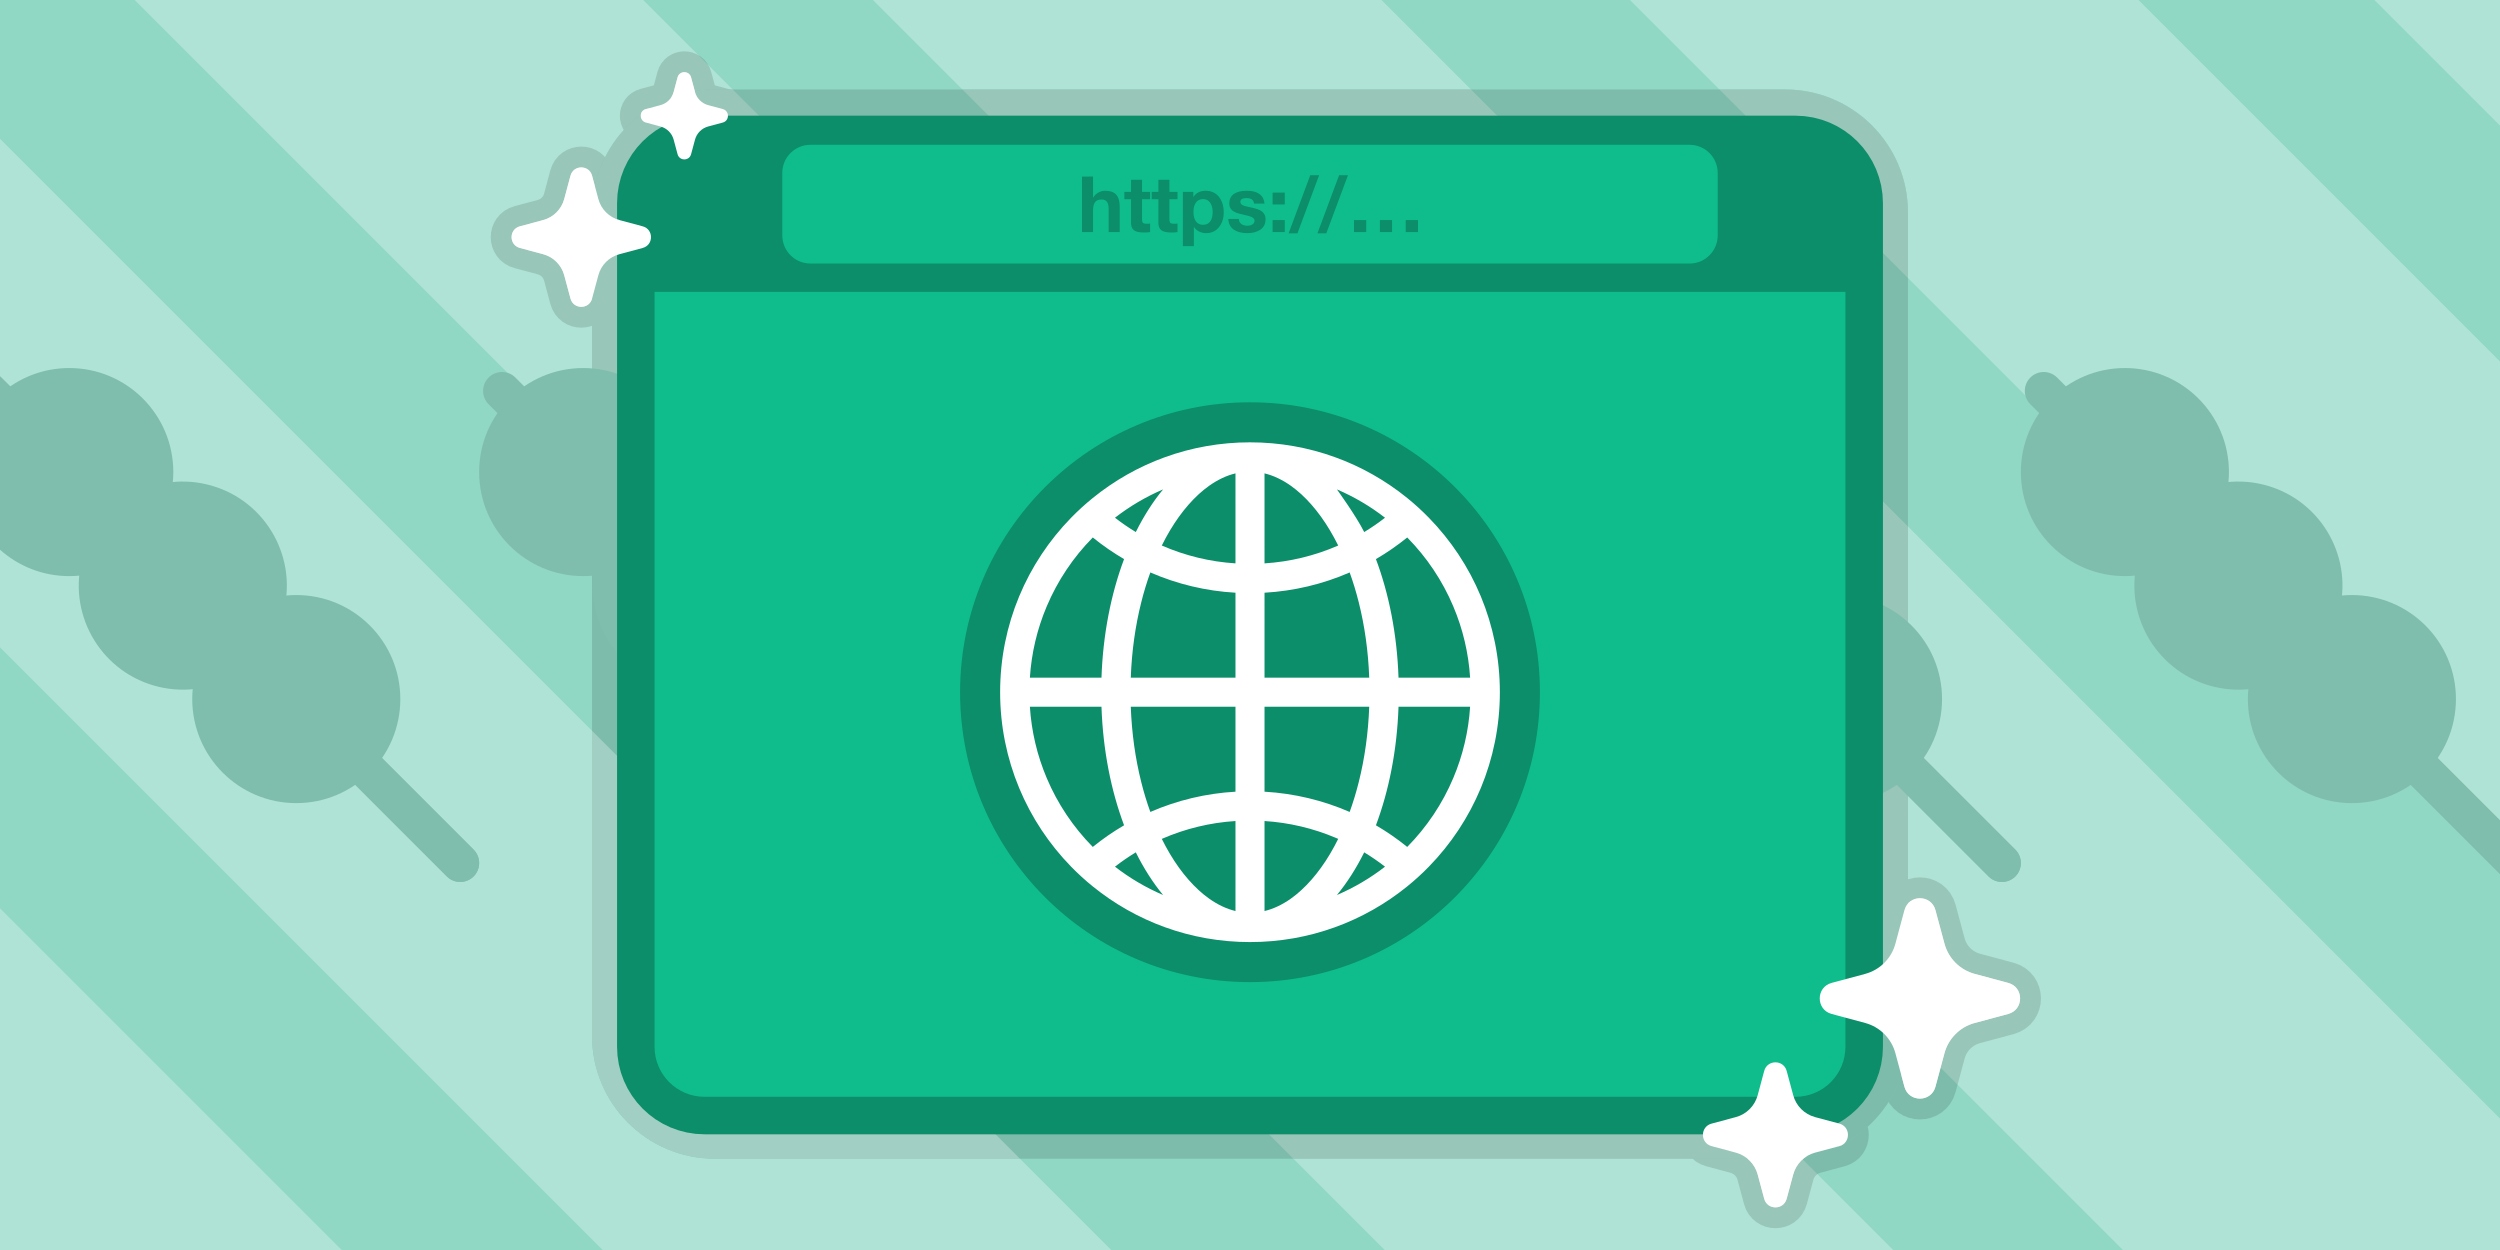
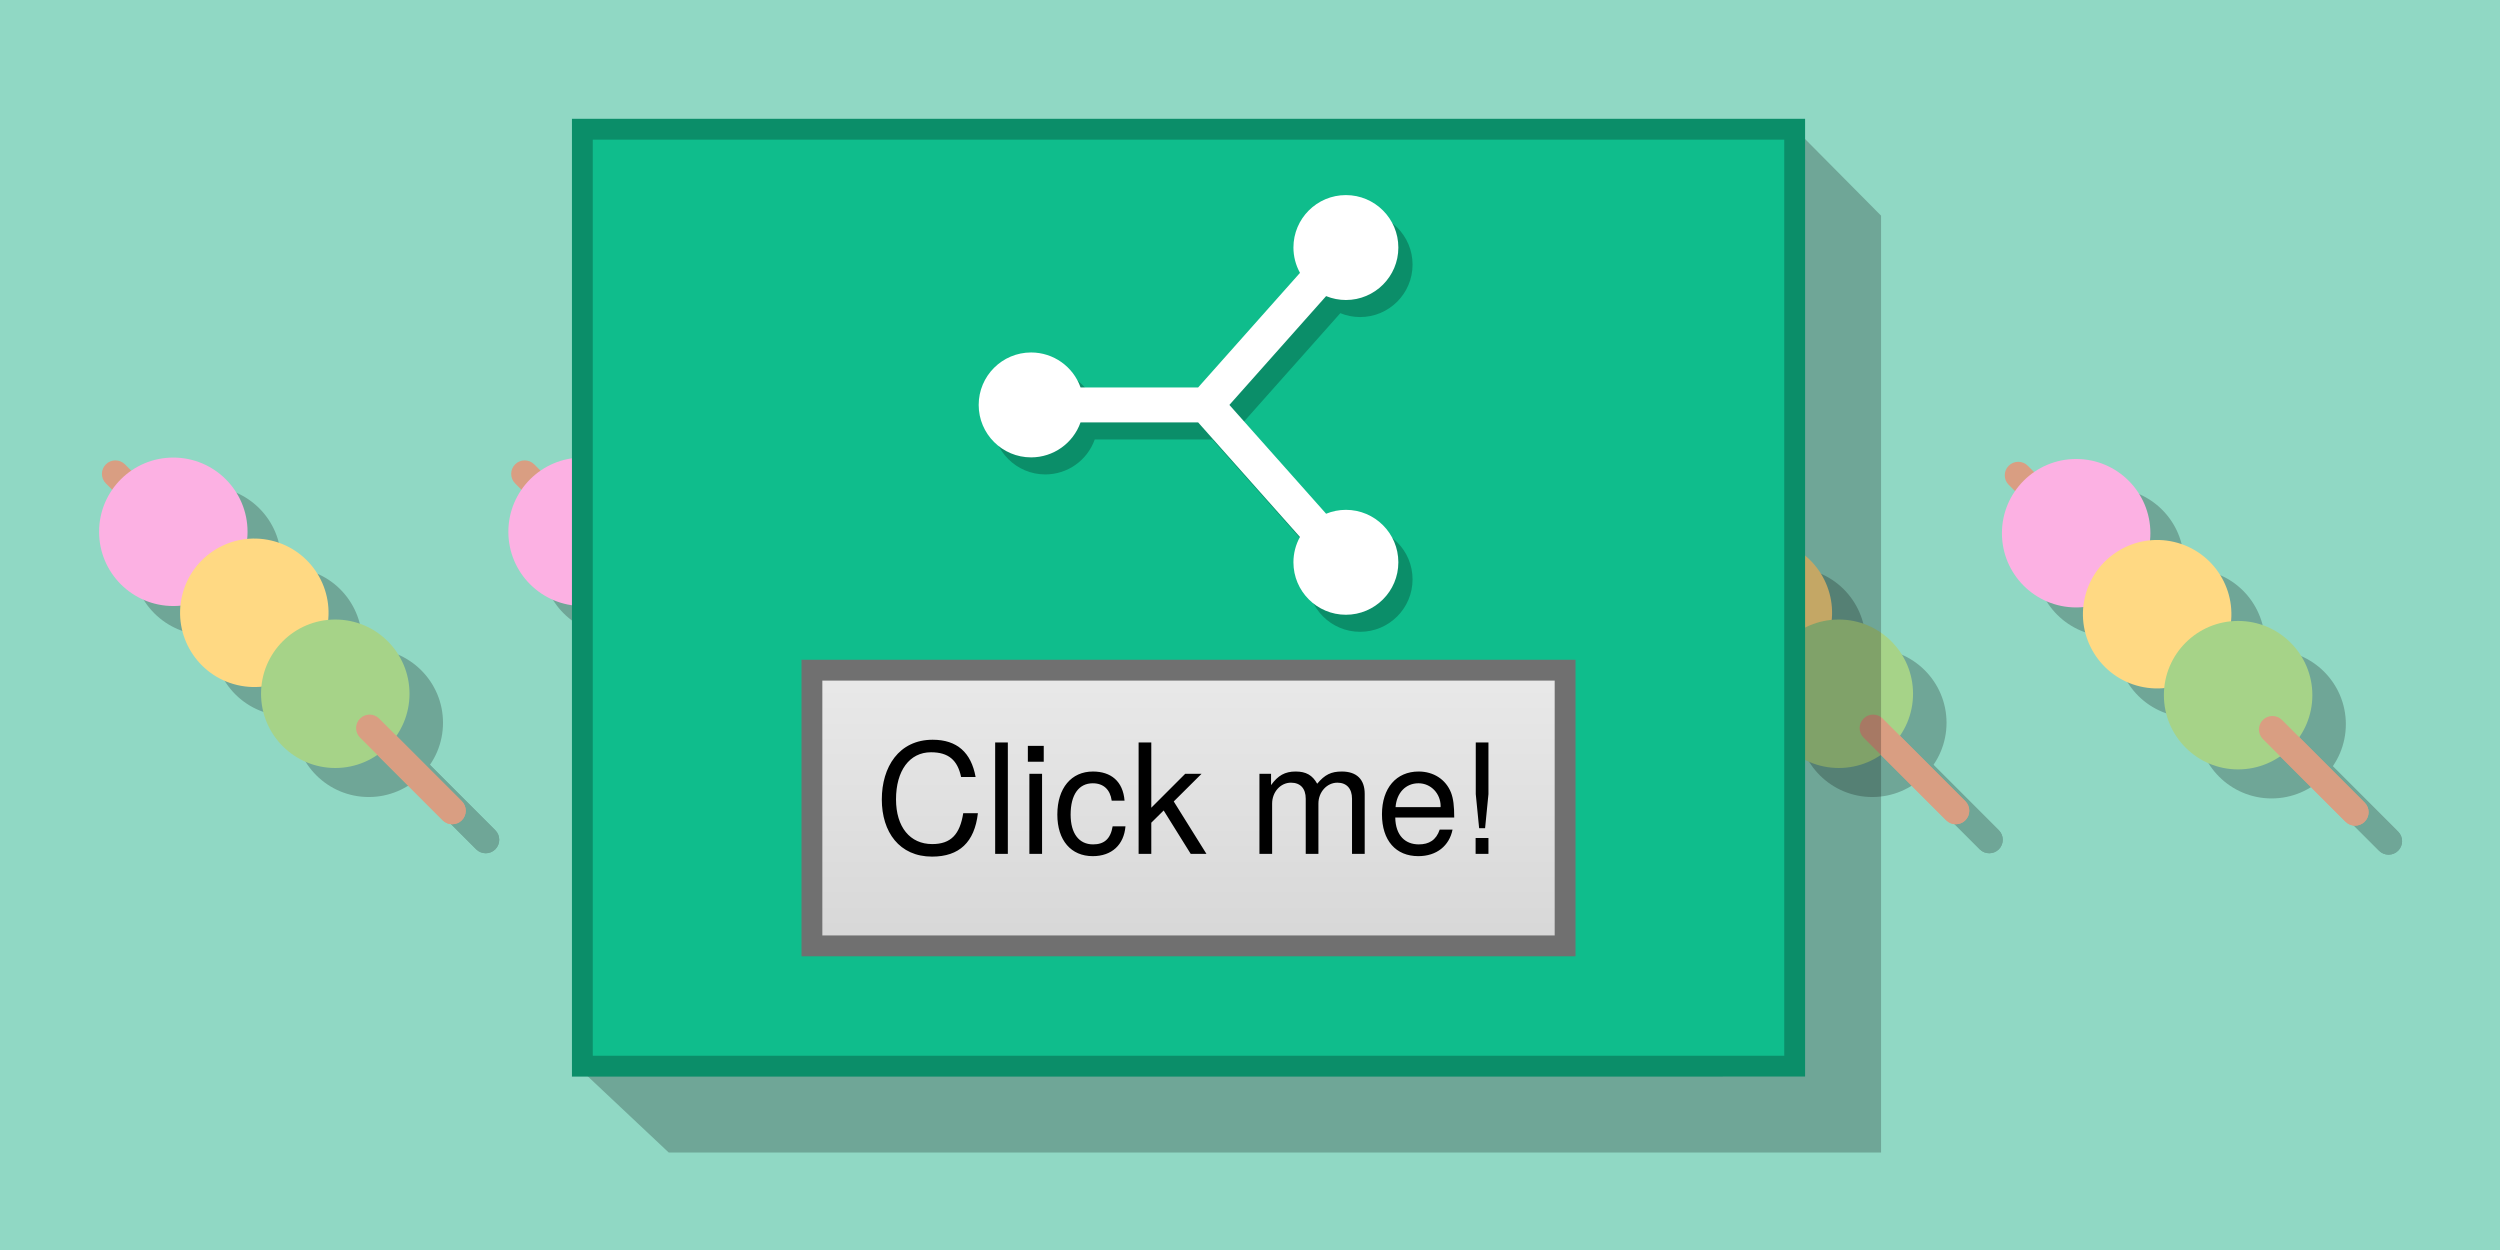
- <svg xmlns="http://www.w3.org/2000/svg" version="1.1" width="600" height="300" viewBox="0,0,600,300">
-   <g stroke-miterlimit="10">
-     <path d="M0,300v-300h600v300z" fill="#90d8c4" fill-rule="nonzero" stroke="none" stroke-width="0" stroke-linecap="butt" />
-     <path d="M0,300l0,-82.004l82.004,82.004z" fill-opacity="0.282" fill="#ffffff" fill-rule="nonzero" stroke="none" stroke-width="0" stroke-linecap="butt" />
-     <path d="M144.636,300l-144.636,-144.636l0,-122.052l266.689,266.689z" fill-opacity="0.282" fill="#ffffff" fill-rule="nonzero" stroke="none" stroke-width="0" stroke-linecap="butt" />
-     <path d="M513.235,0l86.765,86.765l0,122.052l-208.817,-208.817z" fill-opacity="0.282" fill="#ffffff" fill-rule="nonzero" stroke="none" stroke-width="0" stroke-linecap="butt" />
-     <path d="M600,300l-90.499,0l-300,-300l122.052,0l268.446,268.446z" fill-opacity="0.282" fill="#ffffff" fill-rule="nonzero" stroke="none" stroke-width="0" stroke-linecap="butt" />
-     <path d="M332.324,300l-300,-300l122.052,0l300,300z" fill-opacity="0.282" fill="#ffffff" fill-rule="nonzero" stroke="none" stroke-width="0" stroke-linecap="butt" />
-     <path d="M171.587,278.092c-16.292,0 -29.5,-13.208 -29.5,-29.5v-197.62c0,-16.292 13.208,-29.5 29.5,-29.5h256.825c16.292,0 29.5,13.208 29.5,29.5v197.62c0,16.292 -13.208,29.5 -29.5,29.5z" fill="#90d8c4" fill-rule="nonzero" stroke="none" stroke-width="0" stroke-linecap="butt" />
-     <path d="M447.64,233.733c3.541,-0.95 6.306,-3.715 7.255,-7.255l2.164,-8.049c1.028,-3.805 6.426,-3.805 7.448,0l2.17,8.049c0.95,3.541 3.715,6.306 7.249,7.255l8.049,2.164c3.805,1.028 3.805,6.426 0,7.454l-8.049,2.164c-3.535,0.95 -6.3,3.715 -7.249,7.249l-2.17,8.049c-1.022,3.805 -6.42,3.805 -7.448,0l-2.164,-8.049c-0.95,-3.535 -3.715,-6.3 -7.255,-7.249l-8.049,-2.164c-3.805,-1.028 -3.805,-6.426 0,-7.454z" fill="#ffffff" fill-rule="evenodd" stroke-opacity="0.129" stroke="#000000" stroke-width="10" stroke-linecap="butt" />
-     <path d="M416.591,268.104c2.563,-0.687 4.564,-2.689 5.252,-5.252l1.566,-5.826c0.744,-2.754 4.651,-2.754 5.391,0l1.571,5.826c0.687,2.563 2.689,4.564 5.248,5.252l5.826,1.566c2.754,0.744 2.754,4.651 0,5.395l-5.826,1.566c-2.559,0.687 -4.56,2.689 -5.248,5.248l-1.571,5.826c-0.74,2.754 -4.647,2.754 -5.391,0l-1.566,-5.826c-0.687,-2.559 -2.689,-4.56 -5.252,-5.248l-5.826,-1.566c-2.754,-0.744 -2.754,-4.651 0,-5.395z" fill="#ffffff" fill-rule="evenodd" stroke-opacity="0.129" stroke="#000000" stroke-width="10" stroke-linecap="butt" />
-     <path d="M158.518,25.229c1.541,-0.413 2.745,-1.617 3.158,-3.158l0.942,-3.503c0.447,-1.656 2.797,-1.656 3.242,0l0.945,3.503c0.413,1.541 1.617,2.745 3.155,3.158l3.503,0.942c1.656,0.447 1.656,2.797 0,3.244l-3.503,0.942c-1.538,0.413 -2.742,1.617 -3.155,3.155l-0.945,3.503c-0.445,1.656 -2.794,1.656 -3.242,0l-0.942,-3.503c-0.413,-1.538 -1.617,-2.742 -3.158,-3.155l-3.503,-0.942c-1.656,-0.447 -1.656,-2.797 0,-3.244z" fill="#ffffff" fill-rule="evenodd" stroke-opacity="0.129" stroke="#000000" stroke-width="10" stroke-linecap="butt" />
-     <path d="M130.363,52.814c2.464,-0.661 4.388,-2.585 5.048,-5.048l1.506,-5.601c0.715,-2.648 4.471,-2.648 5.182,0l1.51,5.601c0.661,2.464 2.585,4.388 5.044,5.048l5.601,1.506c2.648,0.715 2.648,4.471 0,5.186l-5.601,1.506c-2.459,0.661 -4.383,2.585 -5.044,5.044l-1.51,5.601c-0.711,2.648 -4.467,2.648 -5.182,0l-1.506,-5.601c-0.661,-2.459 -2.585,-4.383 -5.048,-5.044l-5.601,-1.506c-2.648,-0.715 -2.648,-4.471 0,-5.186z" fill="#ffffff" fill-rule="evenodd" stroke-opacity="0.129" stroke="#000000" stroke-width="10" stroke-linecap="butt" />
-     <path d="M38.134,164.847c-13.421,-3.169 -21.732,-16.618 -18.563,-30.039c3.169,-13.421 16.618,-21.732 30.039,-18.563c13.421,3.169 21.732,16.618 18.563,30.039c-3.169,13.421 -16.618,21.732 -30.039,18.563z" fill="#7fbeac" fill-rule="nonzero" stroke="none" stroke-width="1" stroke-linecap="butt" />
-     <path d="M96.078,167.778c0,13.79 -11.183,24.973 -24.973,24.973c-13.79,0 -24.969,-11.183 -24.969,-24.973c0,-13.79 11.179,-24.969 24.969,-24.969c13.79,0 24.973,11.183 24.973,24.969z" fill="#7fbeac" fill-rule="nonzero" stroke="none" stroke-width="1" stroke-linecap="butt" />
-     <path d="M110.456,211.67c-1.161,0 -2.322,-0.444 -3.21,-1.328l-27.809,-27.809c-1.775,-1.771 -1.775,-4.648 0,-6.42c1.775,-1.771 4.645,-1.771 6.42,0l27.809,27.809c1.771,1.771 1.771,4.648 0,6.42c-0.888,0.88 -2.049,1.328 -3.21,1.328z" fill="#7fbeac" fill-rule="nonzero" stroke="none" stroke-width="1" stroke-linecap="butt" />
-     <path d="M171.587,278.092c-16.292,0 -29.5,-13.208 -29.5,-29.5v-197.62c0,-16.292 13.208,-29.5 29.5,-29.5h256.825c16.292,0 29.5,13.208 29.5,29.5v197.62c0,16.292 -13.208,29.5 -29.5,29.5z" fill="#90d8c4" fill-rule="nonzero" stroke="none" stroke-width="0" stroke-linecap="butt" />
-     <path d="M428.413,21.471c16.292,0 29.5,13.208 29.5,29.5v15.758l-45.258,-45.258z" fill-opacity="0.282" fill="#ffffff" fill-rule="nonzero" stroke="none" stroke-width="0" stroke-linecap="butt" />
-     <path d="M457.913,248.411l-226.94,-226.94h122.052l104.888,104.888z" fill-opacity="0.282" fill="#ffffff" fill-rule="nonzero" stroke="none" stroke-width="0" stroke-linecap="butt" />
-     <path d="M142.087,50.971c0,-16.292 13.208,-29.5 29.5,-29.5h4.26l256.376,256.376c-1.248,0.161 -2.52,0.244 -3.811,0.244h-117.997l-168.329,-168.329z" fill-opacity="0.282" fill="#ffffff" fill-rule="nonzero" stroke="none" stroke-width="0" stroke-linecap="butt" />
-     <path d="M171.587,278.092c-16.292,0 -29.5,-13.208 -29.5,-29.5v-197.62c0,-16.292 13.208,-29.5 29.5,-29.5h256.825c16.292,0 29.5,13.208 29.5,29.5v197.62c0,16.292 -13.208,29.5 -29.5,29.5z" fill-opacity="0.129" fill="#000000" fill-rule="nonzero" stroke="none" stroke-width="0" stroke-linecap="butt" />
-     <path d="M171.587,278.092c-16.292,0 -29.5,-13.208 -29.5,-29.5v-73.193l102.693,102.693z" fill-opacity="0.282" fill="#ffffff" fill-rule="nonzero" stroke="none" stroke-width="0" stroke-linecap="butt" />
-     <g fill="#7fbeac" fill-rule="nonzero" stroke="none" stroke-width="1" stroke-linecap="butt">
-       <path d="M233.793,211.67c-1.161,0 -2.322,-0.444 -3.21,-1.328l-113.311,-113.315c-1.771,-1.771 -1.771,-4.648 0,-6.42c1.771,-1.771 4.648,-1.771 6.42,0l113.311,113.311c1.771,1.771 1.771,4.648 0,6.42c-0.888,0.884 -2.049,1.331 -3.21,1.331z" />
-       <path d="M164.932,113.299c0,13.79 -11.179,24.969 -24.969,24.969c-13.79,0 -24.969,-11.179 -24.969,-24.969c0,-13.79 11.179,-24.969 24.969,-24.969c13.79,0 24.969,11.179 24.969,24.969z" />
-       <path d="M161.471,164.847c-13.421,-3.169 -21.732,-16.618 -18.563,-30.039c3.169,-13.421 16.618,-21.732 30.039,-18.563c13.421,3.169 21.732,16.618 18.563,30.039c-3.169,13.421 -16.618,21.732 -30.039,18.563z" />
-       <path d="M219.415,167.778c0,13.79 -11.183,24.973 -24.973,24.973c-13.79,0 -24.969,-11.183 -24.969,-24.973c0,-13.79 11.179,-24.969 24.969,-24.969c13.79,0 24.973,11.183 24.973,24.969z" />
-       <path d="M233.793,211.67c-1.161,0 -2.322,-0.444 -3.21,-1.328l-27.809,-27.809c-1.775,-1.771 -1.775,-4.648 0,-6.42c1.775,-1.771 4.645,-1.771 6.42,0l27.809,27.809c1.771,1.771 1.771,4.648 0,6.42c-0.888,0.88 -2.049,1.328 -3.21,1.328z" />
-     </g>
-     <g fill="#7fbeac" fill-rule="nonzero" stroke="none" stroke-width="1" stroke-linecap="butt">
-       <path d="M480.468,211.67c-1.161,0 -2.322,-0.444 -3.21,-1.328l-113.311,-113.315c-1.771,-1.771 -1.771,-4.648 0,-6.42c1.771,-1.771 4.648,-1.771 6.42,0l113.311,113.311c1.771,1.771 1.771,4.648 0,6.42c-0.888,0.884 -2.049,1.331 -3.21,1.331z" />
-       <path d="M411.607,113.299c0,13.79 -11.179,24.969 -24.969,24.969c-13.79,0 -24.969,-11.179 -24.969,-24.969c0,-13.79 11.179,-24.969 24.969,-24.969c13.79,0 24.969,11.179 24.969,24.969z" />
-       <path d="M408.146,164.847c-13.421,-3.169 -21.732,-16.618 -18.563,-30.039c3.169,-13.421 16.618,-21.732 30.039,-18.563c13.421,3.169 21.732,16.618 18.563,30.039c-3.169,13.421 -16.618,21.732 -30.039,18.563z" />
-       <path d="M466.09,167.778c0,13.79 -11.183,24.973 -24.973,24.973c-13.79,0 -24.969,-11.183 -24.969,-24.973c0,-13.79 11.179,-24.969 24.969,-24.969c13.79,0 24.973,11.183 24.973,24.969z" />
-       <path d="M480.468,211.67c-1.161,0 -2.322,-0.444 -3.21,-1.328l-27.809,-27.809c-1.775,-1.771 -1.775,-4.648 0,-6.42c1.775,-1.771 4.645,-1.771 6.42,0l27.809,27.809c1.771,1.771 1.771,4.648 0,6.42c-0.888,0.88 -2.049,1.328 -3.21,1.328z" />
-     </g>
-     <g fill="#0fbd8c" fill-rule="nonzero" stroke-linecap="butt">
-       <path d="M169.094,263.233c-6.627,0 -12,-5.373 -12,-12v-202.467c0,-6.627 5.373,-12 12,-12h261.812c6.627,0 12,5.373 12,12v202.467c0,6.627 -5.373,12 -12,12z" stroke="#0b8e69" stroke-width="18" />
-       <path d="M169.094,263.233c-6.627,0 -12,-5.373 -12,-12v-202.467c0,-6.627 5.373,-12 12,-12h261.812c6.627,0 12,5.373 12,12v202.467c0,6.627 -5.373,12 -12,12z" stroke="none" stroke-width="0" />
-     </g>
-     <path d="M534.944,113.299c0,13.79 -11.179,24.969 -24.969,24.969c-13.79,0 -24.969,-11.179 -24.969,-24.969c0,-13.79 11.179,-24.969 24.969,-24.969c13.79,0 24.969,11.179 24.969,24.969z" fill="#7fbeac" fill-rule="nonzero" stroke="none" stroke-width="1" stroke-linecap="butt" />
-     <path d="M531.483,164.847c-13.421,-3.169 -21.732,-16.618 -18.563,-30.039c3.169,-13.421 16.618,-21.732 30.039,-18.563c13.421,3.169 21.732,16.618 18.563,30.039c-3.169,13.421 -16.618,21.732 -30.039,18.563z" fill="#7fbeac" fill-rule="nonzero" stroke="none" stroke-width="1" stroke-linecap="butt" />
-     <path d="M589.427,167.778c0,13.79 -11.183,24.973 -24.973,24.973c-13.79,0 -24.969,-11.183 -24.969,-24.973c0,-13.79 11.179,-24.969 24.969,-24.969c13.79,0 24.973,11.183 24.973,24.969z" fill="#7fbeac" fill-rule="nonzero" stroke="none" stroke-width="1" stroke-linecap="butt" />
-     <path d="M156.5,59c0,-12.426 -4.251,-22.5 8.175,-22.5h269.967c12.426,0 8.857,10.074 8.857,22.5v10.303h-287z" fill="#0b8e69" fill-rule="nonzero" stroke="#0b8e69" stroke-width="1.5" stroke-linecap="butt" />
-     <path d="M194.5,62.5c-3.314,0 -6,-2.686 -6,-6v-15c0,-3.314 2.686,-6 6,-6h211c3.314,0 6,2.686 6,6v15c0,3.314 -2.686,6 -6,6z" fill="#0fbd8c" fill-rule="nonzero" stroke="#0fbd8c" stroke-width="1.5" stroke-linecap="butt" />
-     <path d="M262.328,42.375v5.016h0.062c0.281,-0.479 0.677,-0.865 1.188,-1.156c0.51,-0.302 1.057,-0.453 1.641,-0.453c1.229,0 2.12,0.312 2.672,0.938c0.562,0.625 0.844,1.604 0.844,2.938v6.031h-2.656v-5.531c0,-0.75 -0.13,-1.318 -0.391,-1.703c-0.26,-0.385 -0.693,-0.578 -1.297,-0.578c-0.74,0 -1.271,0.219 -1.594,0.656c-0.312,0.438 -0.469,1.109 -0.469,2.016v5.141h-2.641v-13.312zM274.09,43.157v2.891h1.938v1.766h-1.938v4.844c0,0.396 0.073,0.672 0.219,0.828c0.156,0.146 0.458,0.219 0.906,0.219c0.156,0 0.302,-0.005 0.438,-0.016c0.135,-0.01 0.26,-0.026 0.375,-0.047v2.062c-0.219,0.042 -0.464,0.068 -0.734,0.078c-0.26,0.01 -0.526,0.016 -0.797,0.016c-1.146,0 -1.943,-0.193 -2.391,-0.578c-0.438,-0.396 -0.656,-0.948 -0.656,-1.656v-5.75h-1.609v-1.766h1.609v-2.891zM280.658,43.157v2.891h1.938v1.766h-1.938v4.844c0,0.396 0.073,0.672 0.219,0.828c0.156,0.146 0.458,0.219 0.906,0.219c0.156,0 0.302,-0.005 0.438,-0.016c0.135,-0.01 0.26,-0.026 0.375,-0.047v2.062c-0.219,0.042 -0.464,0.068 -0.734,0.078c-0.26,0.01 -0.526,0.016 -0.797,0.016c-1.146,0 -1.943,-0.193 -2.391,-0.578c-0.438,-0.396 -0.656,-0.948 -0.656,-1.656v-5.75h-1.609v-1.766h1.609v-2.891zM289.304,45.782c1.365,0 2.438,0.479 3.219,1.438c0.781,0.958 1.172,2.208 1.172,3.75c0,1.427 -0.385,2.615 -1.156,3.562c-0.76,0.948 -1.786,1.422 -3.078,1.422c-0.594,0 -1.146,-0.125 -1.656,-0.375c-0.51,-0.25 -0.922,-0.609 -1.234,-1.078h-0.047v4.578h-2.641v-13.031h2.516v1.219h0.031c0.312,-0.5 0.714,-0.87 1.203,-1.109c0.49,-0.25 1.047,-0.375 1.672,-0.375zM286.429,50.891c0,0.927 0.198,1.672 0.594,2.234c0.396,0.552 0.969,0.828 1.719,0.828c0.74,0 1.307,-0.266 1.703,-0.797c0.396,-0.531 0.594,-1.286 0.594,-2.266c0,-0.917 -0.198,-1.661 -0.594,-2.234c-0.396,-0.583 -0.974,-0.875 -1.734,-0.875c-0.729,0 -1.292,0.276 -1.688,0.828c-0.396,0.542 -0.594,1.302 -0.594,2.281zM299.231,45.782c1.312,0 2.323,0.26 3.031,0.781c0.719,0.521 1.125,1.286 1.219,2.297h-2.516c-0.042,-0.458 -0.214,-0.792 -0.516,-1c-0.302,-0.208 -0.74,-0.312 -1.312,-0.312c-0.5,0 -0.87,0.078 -1.109,0.234c-0.229,0.156 -0.344,0.38 -0.344,0.672c0,0.292 0.151,0.536 0.453,0.734c0.312,0.188 0.932,0.37 1.859,0.547c1.479,0.281 2.469,0.646 2.969,1.094c0.51,0.448 0.766,1.036 0.766,1.766c0,1.094 -0.401,1.927 -1.203,2.5c-0.792,0.573 -1.854,0.859 -3.188,0.859c-1.344,0 -2.422,-0.281 -3.234,-0.844c-0.812,-0.573 -1.25,-1.427 -1.312,-2.562h2.531c0,0.51 0.193,0.911 0.578,1.203c0.385,0.281 0.87,0.422 1.453,0.422c0.51,0 0.927,-0.109 1.25,-0.328c0.323,-0.219 0.484,-0.516 0.484,-0.891c0,-0.344 -0.208,-0.62 -0.625,-0.828c-0.417,-0.208 -1.182,-0.432 -2.297,-0.672c-1.115,-0.219 -1.917,-0.531 -2.406,-0.938c-0.49,-0.406 -0.734,-0.953 -0.734,-1.641c0,-1.021 0.359,-1.792 1.078,-2.312c0.729,-0.521 1.771,-0.781 3.125,-0.781zM308.345,46.219v2.859h-2.922v-2.859zM308.345,52.813v2.875h-2.922v-2.875zM316.591,42.047l-5.203,13.953h-2.125l5.203,-13.953zM323.514,42.047l-5.203,13.953h-2.125l5.203,-13.953zM327.891,52.813v2.875h-2.938v-2.875zM334.094,52.813v2.875h-2.922v-2.875zM340.313,52.813v2.875h-2.938v-2.875z" fill="#0b8e69" fill-rule="nonzero" stroke="none" stroke-width="1" stroke-linecap="square" />
-     <path d="M231.17,166.129c0,-38.014 30.816,-68.83 68.83,-68.83c38.014,0 68.83,30.816 68.83,68.83c0,38.014 -30.816,68.83 -68.83,68.83c-38.014,0 -68.83,-30.816 -68.83,-68.83z" fill="#0b8e69" fill-rule="nonzero" stroke="#0b8e69" stroke-width="1.5" stroke-linecap="butt" />
-     <path d="M359.968,166.129c0,16.291 -6.497,31.065 -17.04,41.873c-1.639,1.68 -3.374,3.262 -5.197,4.739c-10.305,8.352 -23.434,13.357 -37.732,13.357c-14.298,0 -27.427,-5.005 -37.732,-13.357c-1.823,-1.477 -3.559,-3.06 -5.198,-4.739c-10.543,-10.808 -17.039,-25.582 -17.039,-41.873c0,-16.291 6.497,-31.065 17.04,-41.873c1.639,-1.68 3.374,-3.262 5.197,-4.739c10.305,-8.352 23.434,-13.357 37.732,-13.357c14.298,0 27.427,5.005 37.732,13.357c1.823,1.477 3.558,3.059 5.197,4.739c10.543,10.808 17.04,25.582 17.039,41.873zM267.596,124.257c1.598,1.24 3.265,2.387 4.995,3.435c1.918,-3.852 4.117,-7.294 6.547,-10.236c-4.121,1.766 -8,4.051 -11.543,6.8zM251.216,145.524c-2.302,5.438 -3.67,11.226 -4.044,17.119h17.182c0.357,-10.421 2.296,-20.129 5.422,-28.456c-2.63,-1.538 -5.14,-3.274 -7.507,-5.193c-4.698,4.759 -8.448,10.369 -11.051,16.529zM269.775,198.07c-3.127,-8.327 -5.066,-18.035 -5.422,-28.455h-17.182c0.375,5.893 1.742,11.681 4.044,17.119c2.603,6.16 6.354,11.77 11.052,16.529c2.367,-1.919 4.877,-3.655 7.507,-5.193zM279.139,214.802c-2.43,-2.942 -4.629,-6.384 -6.547,-10.237c-1.73,1.048 -3.398,2.196 -4.995,3.436c3.542,2.749 7.421,5.034 11.543,6.801zM296.514,197.046c-6.099,0.388 -12.082,1.839 -17.681,4.288c0.606,1.226 1.259,2.428 1.957,3.604c2.737,4.596 5.98,8.302 9.382,10.717c2.073,1.472 4.195,2.473 6.343,2.993zM296.514,190.007v-20.392h-25.127c0.228,6.283 1.074,12.37 2.527,18.141c0.602,2.405 1.325,4.778 2.166,7.111c6.47,-2.816 13.388,-4.461 20.433,-4.86zM296.514,142.251c-7.045,-0.399 -13.963,-2.045 -20.433,-4.861c-0.841,2.333 -1.564,4.706 -2.167,7.112c-1.454,5.771 -2.298,11.858 -2.527,18.14h25.127zM296.514,113.61c-2.147,0.52 -4.27,1.52 -6.343,2.993c-3.4,2.416 -6.645,6.122 -9.382,10.717c-0.698,1.176 -1.351,2.379 -1.957,3.605c5.599,2.448 11.583,3.899 17.681,4.287zM337.733,128.995c-2.367,1.919 -4.877,3.655 -7.508,5.193c3.127,8.327 5.066,18.034 5.422,28.455h17.182c-0.375,-5.893 -1.742,-11.681 -4.044,-17.119c-2.603,-6.16 -6.353,-11.77 -11.051,-16.529zM327.408,127.693c1.73,-1.049 3.398,-2.196 4.996,-3.437c-3.543,-2.749 -7.422,-5.034 -11.543,-6.8c0,0 4.629,6.384 6.547,10.237zM303.486,135.212c6.099,-0.388 12.083,-1.839 17.682,-4.287c-0.606,-1.226 -1.26,-2.429 -1.958,-3.605c-2.737,-4.596 -5.98,-8.301 -9.382,-10.717c-2.073,-1.473 -4.195,-2.473 -6.343,-2.993zM303.486,162.643h25.127c-0.227,-6.282 -1.074,-12.368 -2.527,-18.14c-0.603,-2.405 -1.325,-4.779 -2.166,-7.112c-6.47,2.816 -13.388,4.461 -20.433,4.861zM303.486,190.007c7.229,0.414 14.115,2.108 20.434,4.861c0.841,-2.333 1.563,-4.706 2.166,-7.112c1.454,-5.771 2.299,-11.858 2.527,-18.14h-25.127zM319.21,204.938c0.698,-1.176 1.351,-2.379 1.957,-3.606c-0.187,-0.081 -0.374,-0.162 -0.562,-0.241c-5.438,-2.303 -11.226,-3.67 -17.119,-4.044v21.602c2.147,-0.521 4.27,-1.521 6.343,-2.993c3.401,-2.415 6.645,-6.122 9.382,-10.717zM332.405,208.002c-1.598,-1.241 -3.266,-2.388 -4.996,-3.436c-1.917,3.853 -4.117,7.295 -6.547,10.237c4.122,-1.766 8.001,-4.051 11.543,-6.801zM335.646,169.615c-0.356,10.42 -2.296,20.128 -5.422,28.455c2.631,1.538 5.141,3.274 7.508,5.193c4.698,-4.759 8.448,-10.369 11.051,-16.529c2.302,-5.438 3.67,-11.226 4.044,-17.119z" fill="#ffffff" fill-rule="nonzero" stroke="none" stroke-width="0" stroke-linecap="butt" />
-     <path d="M130.363,52.814c2.464,-0.661 4.388,-2.585 5.048,-5.048l1.506,-5.601c0.715,-2.648 4.471,-2.648 5.182,0l1.51,5.601c0.661,2.464 2.585,4.388 5.044,5.048l5.601,1.506c2.648,0.715 2.648,4.471 0,5.186l-5.601,1.506c-2.459,0.661 -4.383,2.585 -5.044,5.044l-1.51,5.601c-0.711,2.648 -4.467,2.648 -5.182,0l-1.506,-5.601c-0.661,-2.459 -2.585,-4.383 -5.048,-5.044l-5.601,-1.506c-2.648,-0.715 -2.648,-4.471 0,-5.186z" fill="#ffffff" fill-rule="evenodd" stroke="none" stroke-width="1" stroke-linecap="butt" />
-     <path d="M158.518,25.229c1.541,-0.413 2.745,-1.617 3.158,-3.158l0.942,-3.503c0.447,-1.656 2.797,-1.656 3.242,0l0.945,3.503c0.413,1.541 1.617,2.745 3.155,3.158l3.503,0.942c1.656,0.447 1.656,2.797 0,3.244l-3.503,0.942c-1.538,0.413 -2.742,1.617 -3.155,3.155l-0.945,3.503c-0.445,1.656 -2.794,1.656 -3.242,0l-0.942,-3.503c-0.413,-1.538 -1.617,-2.742 -3.158,-3.155l-3.503,-0.942c-1.656,-0.447 -1.656,-2.797 0,-3.244z" fill="#ffffff" fill-rule="evenodd" stroke="none" stroke-width="1" stroke-linecap="butt" />
-     <path d="M447.64,233.733c3.541,-0.95 6.306,-3.715 7.255,-7.255l2.164,-8.049c1.028,-3.805 6.426,-3.805 7.448,0l2.17,8.049c0.95,3.541 3.715,6.306 7.249,7.255l8.049,2.164c3.805,1.028 3.805,6.426 0,7.454l-8.049,2.164c-3.535,0.95 -6.3,3.715 -7.249,7.249l-2.17,8.049c-1.022,3.805 -6.42,3.805 -7.448,0l-2.164,-8.049c-0.95,-3.535 -3.715,-6.3 -7.255,-7.249l-8.049,-2.164c-3.805,-1.028 -3.805,-6.426 0,-7.454z" fill="#ffffff" fill-rule="evenodd" stroke="none" stroke-width="1" stroke-linecap="butt" />
-     <path d="M416.591,268.104c2.563,-0.687 4.564,-2.689 5.252,-5.252l1.566,-5.826c0.744,-2.754 4.651,-2.754 5.391,0l1.571,5.826c0.687,2.563 2.689,4.564 5.248,5.252l5.826,1.566c2.754,0.744 2.754,4.651 0,5.395l-5.826,1.566c-2.559,0.687 -4.56,2.689 -5.248,5.248l-1.571,5.826c-0.74,2.754 -4.647,2.754 -5.391,0l-1.566,-5.826c-0.687,-2.559 -2.689,-4.56 -5.252,-5.248l-5.826,-1.566c-2.754,-0.744 -2.754,-4.651 0,-5.395z" fill="#ffffff" fill-rule="evenodd" stroke="none" stroke-width="1" stroke-linecap="butt" />
-     <path d="M487.284,97.028c-1.771,-1.771 -1.771,-4.648 0,-6.42c1.771,-1.771 4.648,-1.771 6.42,0l106.297,106.297v12.843z" fill="#7fbeac" fill-rule="nonzero" stroke="none" stroke-width="1" stroke-linecap="butt" />
-     <path d="M572.786,182.534c-1.775,-1.771 -1.775,-4.648 0,-6.42c1.775,-1.771 4.645,-1.771 6.42,0l20.795,20.795v12.84z" fill="#7fbeac" fill-rule="nonzero" stroke="none" stroke-width="1" stroke-linecap="butt" />
-     <path d="M110.456,211.67c-1.161,0 -2.322,-0.444 -3.21,-1.328l-107.246,-107.249v-12.805c0.122,0.099 0.241,0.206 0.354,0.319l113.311,113.311c1.771,1.771 1.771,4.648 0,6.42c-0.888,0.884 -2.049,1.331 -3.21,1.331z" fill="#7fbeac" fill-rule="nonzero" stroke="none" stroke-width="1" stroke-linecap="butt" />
-     <path d="M41.595,113.299c0,13.79 -11.179,24.969 -24.969,24.969c-6.385,0 -12.211,-2.397 -16.626,-6.34v-37.258c4.415,-3.943 10.241,-6.34 16.626,-6.34c13.79,0 24.969,11.179 24.969,24.969z" fill="#7fbeac" fill-rule="nonzero" stroke="none" stroke-width="1" stroke-linecap="butt" />
-     <path d="M600,0l0,30.138l-30.138,-30.138z" fill-opacity="0.282" fill="#ffffff" fill-rule="nonzero" stroke="none" stroke-width="0" stroke-linecap="butt" />
+ <svg xmlns="http://www.w3.org/2000/svg" width="600" height="300" viewBox="10 0 600 300">
+   <defs>
+     <linearGradient id="a" x1="289.632" x2="289.632" y1="157.026" y2="223.193" gradientTransform="translate(5.61131 3.81655)" gradientUnits="userSpaceOnUse">
+       <stop offset="0" stop-color="#e9e9e9" />
+       <stop offset="1" stop-color="#d7d7d7" />
+     </linearGradient>
+   </defs>
+   <path fill="#90d8c4" d="M0 308.449V0h612.426v308.449z" style="stroke-miterlimit:10" />
+   <g fill="#6fa697" style="stroke-miterlimit:10">
+     <path d="M126.58 204.784c-.829 0-1.657-.317-2.29-.947l-80.846-80.849c-1.264-1.264-1.264-3.317 0-4.58 1.264-1.264 3.317-1.264 4.58 0l80.846 80.846c1.264 1.264 1.264 3.317 0 4.58-.633.631-1.462.95-2.29.95z" />
+     <path d="M77.449 134.598c0 9.839-7.976 17.815-17.815 17.815-9.839 0-17.815-7.976-17.815-17.815 0-9.839 7.976-17.815 17.815-17.815 9.839 0 17.815 7.976 17.815 17.815z" />
+     <path d="M74.98 171.376c-9.576-2.261-15.505-11.857-13.244-21.432 2.261-9.576 11.857-15.505 21.432-13.244 9.576 2.261 15.505 11.857 13.244 21.432-2.261 9.576-11.857 15.505-21.432 13.244z" />
+     <path d="M116.322 173.468c0 9.839-7.979 17.818-17.818 17.818-9.839 0-17.815-7.979-17.815-17.818 0-9.839 7.976-17.815 17.815-17.815 9.839 0 17.818 7.979 17.818 17.815z" />
+     <path d="M126.58 204.784c-.829 0-1.657-.317-2.29-.947l-19.841-19.841c-1.266-1.264-1.266-3.317 0-4.58 1.266-1.264 3.314-1.264 4.58 0l19.841 19.841c1.264 1.264 1.264 3.317 0 4.58-.633.628-1.462.947-2.29.947zm456.683.339c-.829 0-1.657-.317-2.29-.947l-80.846-80.849c-1.264-1.264-1.264-3.317 0-4.58 1.264-1.264 3.317-1.264 4.58 0l80.846 80.846c1.264 1.264 1.264 3.317 0 4.58-.633.631-1.462.95-2.29.95z" />
+     <path d="M534.132 134.936c0 9.839-7.976 17.815-17.815 17.815-9.839 0-17.815-7.976-17.815-17.815 0-9.839 7.976-17.815 17.815-17.815 9.839 0 17.815 7.976 17.815 17.815z" />
+     <path d="M531.662 171.715c-9.576-2.261-15.505-11.857-13.244-21.432 2.261-9.576 11.857-15.505 21.432-13.244 9.576 2.261 15.505 11.857 13.244 21.432-2.261 9.576-11.857 15.505-21.432 13.244z" />
+     <path d="M573.004 173.807c0 9.839-7.979 17.818-17.818 17.818-9.839 0-17.815-7.979-17.815-17.818 0-9.839 7.976-17.815 17.815-17.815 9.839 0 17.818 7.979 17.818 17.815z" />
+     <path d="M583.263 205.123c-.829 0-1.657-.317-2.29-.947l-19.841-19.841c-1.266-1.264-1.266-3.317 0-4.58 1.266-1.264 3.314-1.264 4.58 0l19.841 19.841c1.264 1.264 1.264 3.317 0 4.58-.633.628-1.462.947-2.29.947zm-358.456-.339c-.829 0-1.657-.317-2.29-.947l-80.846-80.849c-1.264-1.264-1.264-3.317 0-4.58 1.264-1.264 3.317-1.264 4.58 0l80.846 80.846c1.264 1.264 1.264 3.317 0 4.58-.633.631-1.462.95-2.29.95z" />
+     <path d="M175.676 134.598c0 9.839-7.976 17.815-17.815 17.815-9.839 0-17.815-7.976-17.815-17.815 0-9.839 7.976-17.815 17.815-17.815 9.839 0 17.815 7.976 17.815 17.815z" />
+     <path d="M173.206 171.376c-9.576-2.261-15.505-11.857-13.244-21.432 2.261-9.576 11.857-15.505 21.432-13.244 9.576 2.261 15.505 11.857 13.244 21.432-2.261 9.576-11.857 15.505-21.432 13.244z" />
+     <path d="M214.548 173.468c0 9.839-7.979 17.818-17.818 17.818-9.839 0-17.815-7.979-17.815-17.818 0-9.839 7.976-17.815 17.815-17.815 9.839 0 17.818 7.979 17.818 17.815z" />
+     <path d="M224.807 204.784c-.829 0-1.657-.317-2.29-.947l-19.841-19.841c-1.266-1.264-1.266-3.317 0-4.58 1.266-1.264 3.314-1.264 4.58 0l19.841 19.841c1.264 1.264 1.264 3.317 0 4.58-.633.628-1.462.947-2.29.947zm262.619 0c-.829 0-1.657-.317-2.29-.947l-80.846-80.849c-1.264-1.264-1.264-3.317 0-4.58 1.264-1.264 3.317-1.264 4.58 0l80.846 80.846c1.264 1.264 1.264 3.317 0 4.58-.633.631-1.462.95-2.29.95z" />
+     <path d="M438.295 134.598c0 9.839-7.976 17.815-17.815 17.815-9.839 0-17.815-7.976-17.815-17.815 0-9.839 7.976-17.815 17.815-17.815 9.839 0 17.815 7.976 17.815 17.815z" />
+     <path d="M435.826 171.376c-9.576-2.261-15.505-11.857-13.244-21.432 2.261-9.576 11.857-15.505 21.432-13.244 9.576 2.261 15.505 11.857 13.244 21.432-2.261 9.576-11.857 15.505-21.432 13.244z" />
+     <path d="M477.168 173.468c0 9.839-7.979 17.818-17.818 17.818-9.839 0-17.815-7.979-17.815-17.818 0-9.839 7.976-17.815 17.815-17.815 9.839 0 17.818 7.979 17.818 17.815z" />
+     <path d="M487.426 204.784c-.829 0-1.657-.317-2.29-.947l-19.841-19.841c-1.266-1.264-1.266-3.317 0-4.58 1.266-1.264 3.314-1.264 4.58 0l19.841 19.841c1.264 1.264 1.264 3.317 0 4.58-.633.628-1.462.947-2.29.947z" />
  </g>
+   <path fill="#d99e82" d="M118.542 197.817c-.829 0-1.657-.317-2.29-.947l-80.846-80.849c-1.264-1.264-1.264-3.317 0-4.58 1.264-1.264 3.317-1.264 4.58 0l80.846 80.846c1.264 1.264 1.264 3.317 0 4.58-.633.631-1.462.95-2.29.95z" style="stroke-miterlimit:10" />
+   <path fill="#fcb1e3" d="M69.411 127.631c0 9.839-7.976 17.815-17.815 17.815-9.839 0-17.815-7.976-17.815-17.815 0-9.839 7.976-17.815 17.815-17.815 9.839 0 17.815 7.976 17.815 17.815z" style="stroke-miterlimit:10" />
+   <path fill="#ffd983" d="M66.941 164.409c-9.576-2.261-15.505-11.857-13.244-21.432 2.261-9.576 11.857-15.505 21.432-13.244 9.576 2.261 15.505 11.857 13.244 21.432-2.261 9.576-11.857 15.505-21.432 13.244z" style="stroke-miterlimit:10" />
+   <path fill="#a6d388" d="M108.283 166.501c0 9.839-7.979 17.818-17.818 17.818-9.839 0-17.815-7.979-17.815-17.818 0-9.839 7.976-17.815 17.815-17.815 9.839 0 17.818 7.979 17.818 17.815z" style="stroke-miterlimit:10" />
+   <path fill="#d99e82" d="M118.542 197.817c-.829 0-1.657-.317-2.29-.947l-19.841-19.841c-1.266-1.264-1.266-3.317 0-4.58 1.266-1.264 3.314-1.264 4.58 0l19.841 19.841c1.264 1.264 1.264 3.317 0 4.58-.633.628-1.462.947-2.29.947zm456.683.339c-.829 0-1.657-.317-2.29-.947l-80.846-80.849c-1.264-1.264-1.264-3.317 0-4.58 1.264-1.264 3.317-1.264 4.58 0l80.846 80.846c1.264 1.264 1.264 3.317 0 4.58-.633.631-1.462.95-2.29.95z" style="stroke-miterlimit:10" />
+   <path fill="#fcb1e3" d="M526.093 127.97c0 9.839-7.976 17.815-17.815 17.815-9.839 0-17.815-7.976-17.815-17.815 0-9.839 7.976-17.815 17.815-17.815 9.839 0 17.815 7.976 17.815 17.815z" style="stroke-miterlimit:10" />
+   <path fill="#ffd983" d="M523.624 164.748c-9.576-2.261-15.505-11.857-13.244-21.432 2.261-9.576 11.857-15.505 21.432-13.244 9.576 2.261 15.505 11.857 13.244 21.432-2.261 9.576-11.857 15.505-21.432 13.244z" style="stroke-miterlimit:10" />
+   <path fill="#a6d388" d="M564.966 166.84c0 9.839-7.979 17.818-17.818 17.818-9.839 0-17.815-7.979-17.815-17.818 0-9.839 7.976-17.815 17.815-17.815 9.839 0 17.818 7.979 17.818 17.815z" style="stroke-miterlimit:10" />
+   <path fill="#d99e82" d="M575.224 198.156c-.829 0-1.657-.317-2.29-.947l-19.841-19.841c-1.266-1.264-1.266-3.317 0-4.58 1.266-1.264 3.314-1.264 4.58 0l19.841 19.841c1.264 1.264 1.264 3.317 0 4.58-.633.628-1.462.947-2.29.947zm-358.456-.339c-.829 0-1.657-.317-2.29-.947l-80.846-80.849c-1.264-1.264-1.264-3.317 0-4.58 1.264-1.264 3.317-1.264 4.58 0l80.846 80.846c1.264 1.264 1.264 3.317 0 4.58-.633.631-1.462.95-2.29.95z" style="stroke-miterlimit:10" />
+   <path fill="#fcb1e3" d="M167.637 127.631c0 9.839-7.976 17.815-17.815 17.815-9.839 0-17.815-7.976-17.815-17.815 0-9.839 7.976-17.815 17.815-17.815 9.839 0 17.815 7.976 17.815 17.815z" style="stroke-miterlimit:10" />
+   <path fill="#ffd983" d="M165.168 164.409c-9.576-2.261-15.505-11.857-13.244-21.432 2.261-9.576 11.857-15.505 21.432-13.244 9.576 2.261 15.505 11.857 13.244 21.432-2.261 9.576-11.857 15.505-21.432 13.244z" style="stroke-miterlimit:10" />
+   <path fill="#a6d388" d="M206.51 166.501c0 9.839-7.979 17.818-17.818 17.818-9.839 0-17.815-7.979-17.815-17.818 0-9.839 7.976-17.815 17.815-17.815 9.839 0 17.818 7.979 17.818 17.815z" style="stroke-miterlimit:10" />
+   <path fill="#d99e82" d="M216.768 197.817c-.829 0-1.657-.317-2.29-.947l-19.841-19.841c-1.266-1.264-1.266-3.317 0-4.58 1.266-1.264 3.314-1.264 4.58 0l19.841 19.841c1.264 1.264 1.264 3.317 0 4.58-.633.628-1.462.947-2.29.947zm262.619 0c-.829 0-1.657-.317-2.29-.947l-80.846-80.849c-1.264-1.264-1.264-3.317 0-4.58 1.264-1.264 3.317-1.264 4.58 0l80.846 80.846c1.264 1.264 1.264 3.317 0 4.58-.633.631-1.462.95-2.29.95z" style="stroke-miterlimit:10" />
+   <path fill="#fcb1e3" d="M430.256 127.631c0 9.839-7.976 17.815-17.815 17.815-9.839 0-17.815-7.976-17.815-17.815 0-9.839 7.976-17.815 17.815-17.815 9.839 0 17.815 7.976 17.815 17.815z" style="stroke-miterlimit:10" />
+   <path fill="#ffd983" d="M427.787 164.409c-9.576-2.261-15.505-11.857-13.244-21.432 2.261-9.576 11.857-15.505 21.432-13.244 9.576 2.261 15.505 11.857 13.244 21.432-2.261 9.576-11.857 15.505-21.432 13.244z" style="stroke-miterlimit:10" />
+   <path fill="#a6d388" d="M469.129 166.501c0 9.839-7.979 17.818-17.818 17.818-9.839 0-17.815-7.979-17.815-17.818 0-9.839 7.976-17.815 17.815-17.815 9.839 0 17.818 7.979 17.818 17.815z" style="stroke-miterlimit:10" />
+   <path fill="#d99e82" d="M479.388 197.817c-.829 0-1.657-.317-2.29-.947l-19.841-19.841c-1.266-1.264-1.266-3.317 0-4.58 1.266-1.264 3.314-1.264 4.58 0l19.841 19.841c1.264 1.264 1.264 3.317 0 4.58-.633.628-1.462.947-2.29.947z" style="stroke-miterlimit:10" />
+   <path fill-opacity=".231" d="m170.503 276.613-19.532-18.379 290.725-226.398 19.76 19.921v224.856Z" style="stroke-miterlimit:10" />
+   <path fill="#0fbd8c" stroke="#0b8e69" stroke-width="5" d="M149.767 255.877V31.02h290.953v224.856z" style="stroke-miterlimit:10" />
+   <path fill="url(#a)" stroke="#707070" stroke-width="5" d="M204.861 227.009V160.843h180.764v66.166z" style="fill:url(#a);stroke-miterlimit:10" />
+   <path d="M244.696 195.173h-3.52c-.807 5.06-2.933 7.406-7.443 7.406-5.316 0-8.689-4.07-8.689-10.742 0-6.856 3.226-11.292 8.396-11.292 4.18 0 6.379 1.87 7.223 5.94h3.483c-1.063-5.866-4.436-8.946-10.303-8.946-8.103 0-12.209 6.526-12.209 14.336 0 7.809 4.216 13.712 12.062 13.712 6.526 0 10.193-3.446 10.999-10.412zm7.186 9.753v-26.728h-3.043v26.728zm8.213 0v-19.212h-3.043v19.212zm.403-22.108v-3.813h-3.813v3.813zm19.615 15.509h-3.08c-.513 3.08-2.09 4.326-4.693 4.326-3.373 0-5.39-2.603-5.39-7.149 0-4.803 1.98-7.516 5.316-7.516 2.566 0 4.18 1.503 4.546 4.18h3.08c-.367-4.693-3.3-7.003-7.589-7.003-5.17 0-8.543 3.96-8.543 10.339 0 6.196 3.3 9.973 8.506 9.973 4.583 0 7.479-2.75 7.846-7.149zm19.432 6.599-7.846-12.576 6.673-6.636h-3.923l-8.139 8.139v-15.655h-3.043v26.728h3.043v-7.479l2.97-2.933 6.489 10.412zm37.984 0v-14.409c0-3.446-1.907-5.353-5.5-5.353-2.566 0-4.106.77-5.903 2.933-1.137-2.053-2.676-2.933-5.17-2.933-2.566 0-4.253.953-5.903 3.263v-2.713h-2.786v19.212h3.043v-12.062c0-2.786 2.017-5.023 4.51-5.023 2.273 0 3.556 1.393 3.556 3.85v13.236h3.043v-12.062c0-2.786 2.053-5.023 4.546-5.023 2.236 0 3.52 1.43 3.52 3.85v13.236zm21.485-8.726c0-2.786-.22-4.546-.77-5.976-1.247-3.153-4.18-5.06-7.773-5.06-5.353 0-8.799 3.96-8.799 10.266 0 6.306 3.336 10.046 8.726 10.046 4.4 0 7.443-2.493 8.213-6.379h-3.08c-.843 2.53-2.566 3.556-5.023 3.556-3.19 0-5.573-2.053-5.646-6.453zm-3.263-2.713s0 .147-.037.22h-10.779c.257-3.41 2.42-5.72 5.5-5.72 3.006 0 5.316 2.493 5.316 5.5zm11.476-2.896v-12.392h-3.043v12.392l.807 8.176h1.43zm0 14.336v-3.813h-3.08v3.813z" aria-label="Click me!" style="font-weight:500;font-size:36.664px;font-family:&quot;Helvetica Neue&quot;,Helvetica,sans-serif;stroke-width:2.291;stroke-miterlimit:10" />
+   <path fill="#0b8e69" d="M349.014 63.505c0 6.953-5.637 12.59-12.59 12.59-1.627-.002-3.239-.319-4.746-.934l-23.213 26.114 23.213 26.114c1.507-.615 3.118-.933 4.746-.934 6.953 0 12.59 5.637 12.59 12.59 0 6.953-5.637 12.59-12.59 12.59-6.953 0-12.59-5.637-12.59-12.59-0-2.127.538-4.219 1.566-6.082l-24.434-27.491h-28.229c-1.776 5.024-6.523 8.386-11.852 8.393-6.953 0-12.59-5.637-12.59-12.59 0-6.953 5.637-12.59 12.59-12.59 5.332.004 10.083 3.366 11.86 8.393h28.221l24.442-27.499c-1.029-1.859-1.57-3.949-1.574-6.074 0-6.953 5.637-12.59 12.59-12.59s12.59 5.637 12.59 12.59z" style="stroke-miterlimit:10" />
+   <path fill="#fff" d="M345.603 59.412c0 6.953-5.637 12.59-12.59 12.59-1.627-.002-3.239-.319-4.746-.934l-23.213 26.114 23.213 26.114c1.507-.615 3.118-.933 4.746-.934 6.953 0 12.59 5.637 12.59 12.59s-5.637 12.59-12.59 12.59c-6.953 0-12.59-5.637-12.59-12.59-0-2.127.538-4.219 1.566-6.082l-24.434-27.491H269.326c-1.776 5.024-6.523 8.386-11.852 8.393-6.953 0-12.59-5.637-12.59-12.59 0-6.953 5.637-12.59 12.59-12.59 5.332.004 10.083 3.366 11.86 8.393h28.221l24.442-27.499c-1.029-1.859-1.57-3.949-1.574-6.074 0-6.953 5.637-12.59 12.59-12.59s12.59 5.637 12.59 12.59z" style="stroke-miterlimit:10" />
</svg>
